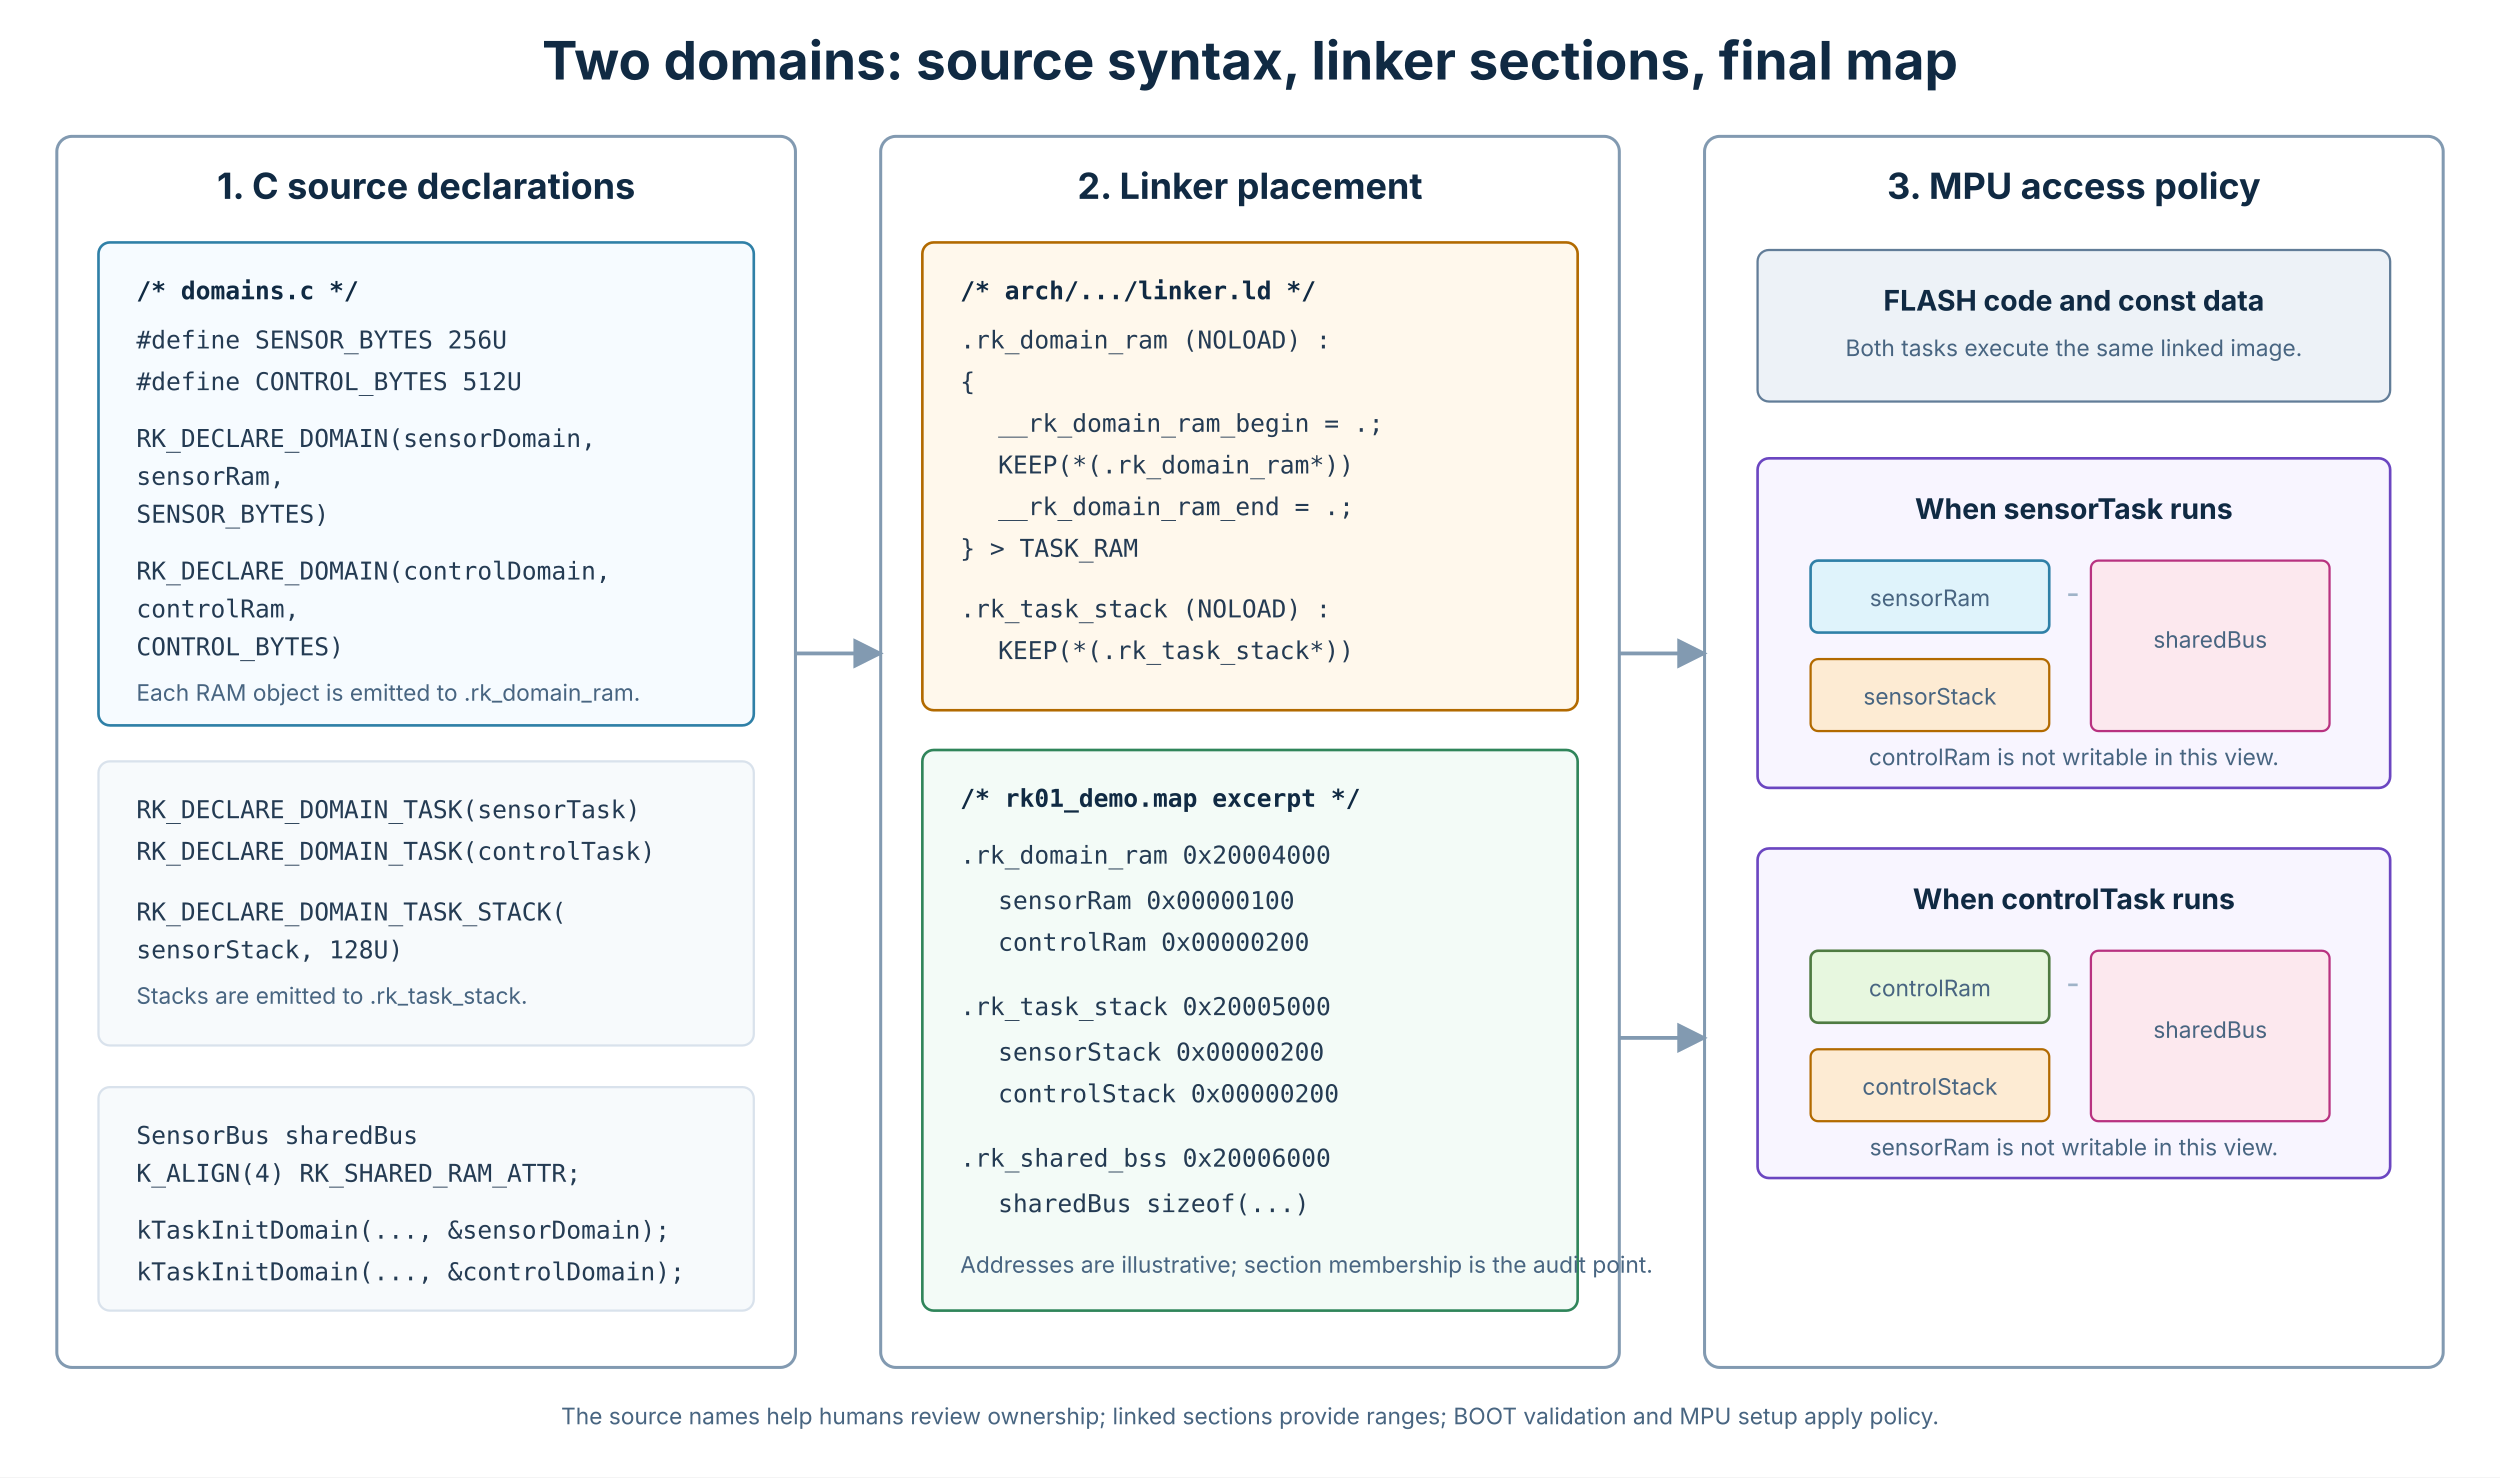
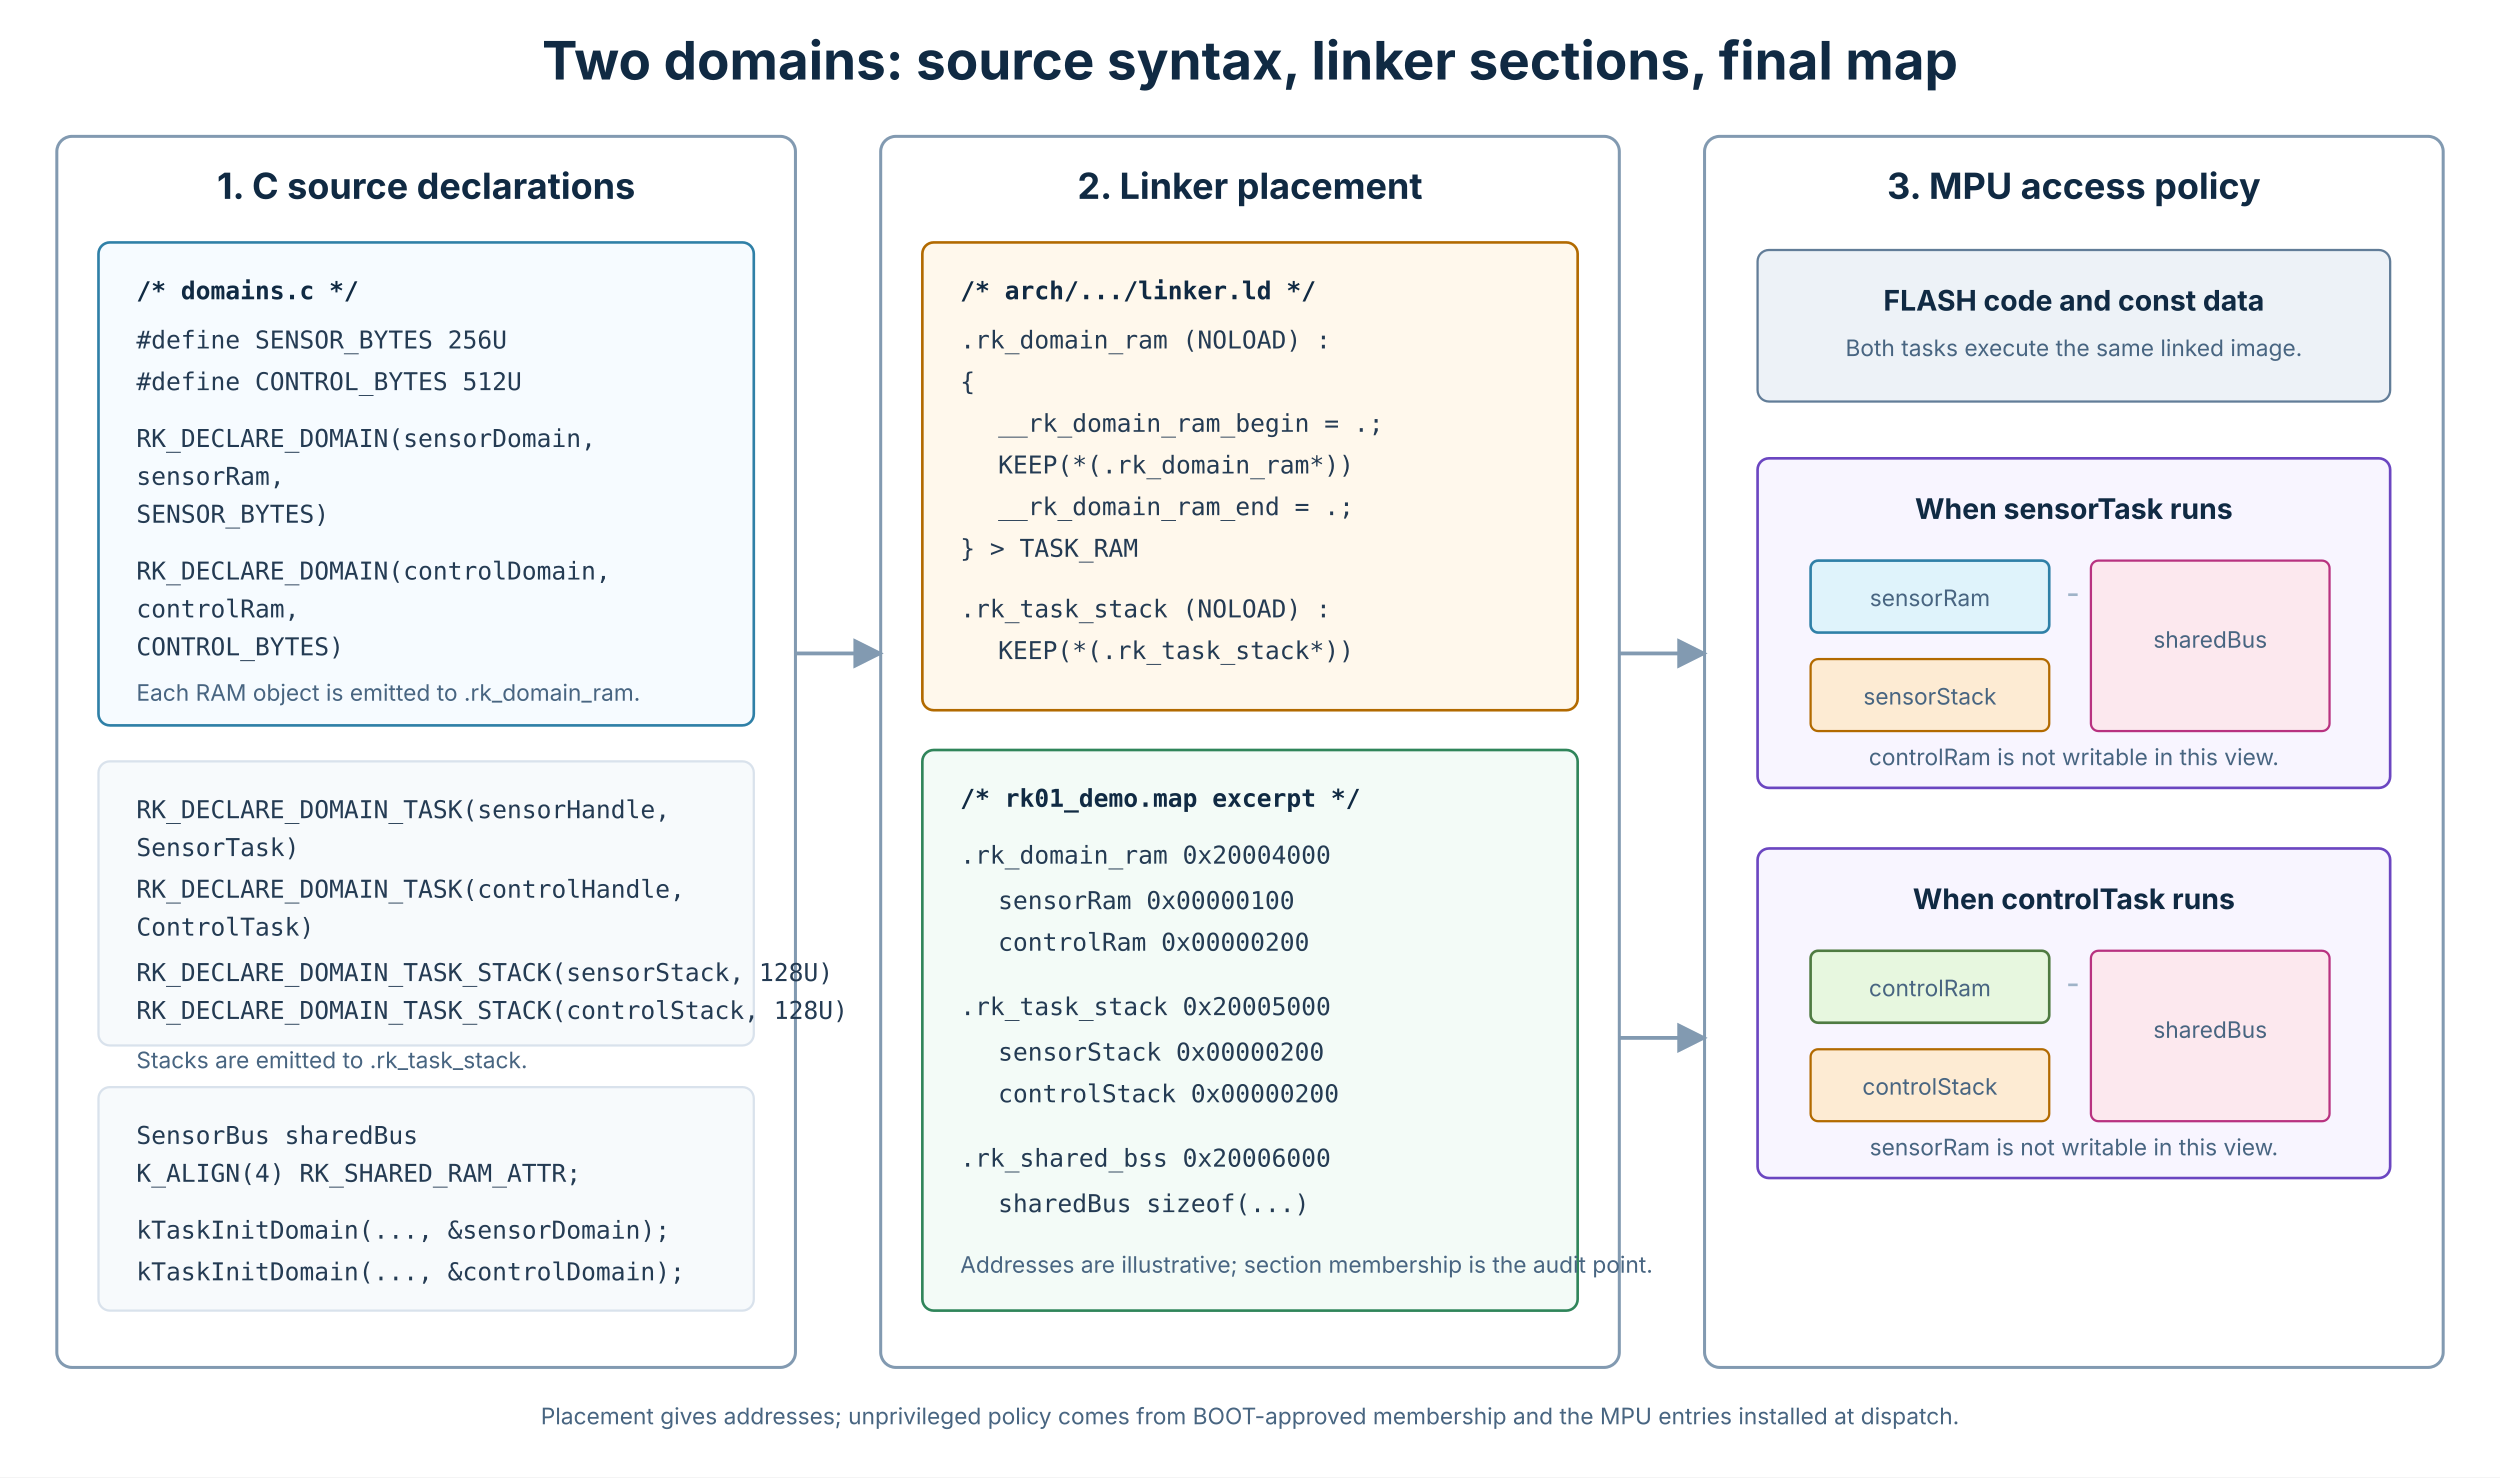
<svg xmlns="http://www.w3.org/2000/svg" width="1320" height="780" viewBox="0 0 1320 780" role="img" aria-labelledby="title desc">
  <defs>
    <style>
      .title { font: 700 28px -apple-system, BlinkMacSystemFont, "Segoe UI", sans-serif; fill: #102a43; }
      .heading { font: 700 19px -apple-system, BlinkMacSystemFont, "Segoe UI", sans-serif; fill: #102a43; }
      .label { font: 700 15px -apple-system, BlinkMacSystemFont, "Segoe UI", sans-serif; fill: #102a43; }
      .body { font: 14px -apple-system, BlinkMacSystemFont, "Segoe UI", sans-serif; fill: #243b53; }
      .small { font: 12px -apple-system, BlinkMacSystemFont, "Segoe UI", sans-serif; fill: #486581; }
      .mono { font: 13px ui-monospace, SFMono-Regular, Menlo, Consolas, monospace; fill: #243b53; }
      .monoStrong { font: 700 13px ui-monospace, SFMono-Regular, Menlo, Consolas, monospace; fill: #102a43; }
      .panel { fill: #ffffff; stroke: #829ab1; stroke-width: 1.6; }
      .subtle { fill: #f7fafc; stroke: #d9e2ec; stroke-width: 1.2; }
      .code { fill: #f6fbff; stroke: #2f80a7; stroke-width: 1.4; }
      .link { fill: #fff8ec; stroke: #b26a00; stroke-width: 1.4; }
      .map { fill: #f3fbf7; stroke: #2f855a; stroke-width: 1.4; }
      .mpu { fill: #f8f5ff; stroke: #6b46c1; stroke-width: 1.4; }
      .domainA { fill: #dff3fb; stroke: #2f80a7; stroke-width: 1.4; }
      .domainB { fill: #e7f7df; stroke: #4f7b42; stroke-width: 1.4; }
      .stack { fill: #fdebd3; stroke: #b26a00; stroke-width: 1.2; }
      .shared { fill: #fce8ee; stroke: #b83280; stroke-width: 1.2; }
      .flash { fill: #edf2f7; stroke: #627d98; stroke-width: 1.2; }
      .arrow { stroke: #829ab1; stroke-width: 2; fill: none; marker-end: url(#arrow); }
      .dash { stroke: #9fb3c8; stroke-width: 1.4; stroke-dasharray: 5 5; fill: none; }
    </style>
    <marker id="arrow" viewBox="0 0 10 10" refX="9" refY="5" markerWidth="8" markerHeight="8" orient="auto-start-reverse">
      <path d="M 0 0 L 10 5 L 0 10 z" fill="#829ab1" />
    </marker>
  </defs>
  <rect width="1320" height="780" fill="#ffffff" />
  <text x="660" y="42" text-anchor="middle" class="title">Two domains: source syntax, linker sections, final map</text>
  <rect x="30" y="72" width="390" height="650" rx="8" class="panel" />
  <text x="225" y="105" text-anchor="middle" class="heading">1. C source declarations</text>
  <rect x="52" y="128" width="346" height="255" rx="6" class="code" />
  <text x="72" y="158" class="monoStrong">/* domains.c */</text>
  <text x="72" y="184" class="mono">#define SENSOR_BYTES  256U</text>
  <text x="72" y="206" class="mono">#define CONTROL_BYTES 512U</text>
  <text x="72" y="236" class="mono">RK_DECLARE_DOMAIN(sensorDomain,</text>
  <text x="72" y="256" class="mono">                  sensorRam,</text>
  <text x="72" y="276" class="mono">                  SENSOR_BYTES)</text>
  <text x="72" y="306" class="mono">RK_DECLARE_DOMAIN(controlDomain,</text>
  <text x="72" y="326" class="mono">                  controlRam,</text>
  <text x="72" y="346" class="mono">                  CONTROL_BYTES)</text>
  <text x="72" y="370" class="small">Each RAM object is emitted to .rk_domain_ram.</text>
  <rect x="52" y="402" width="346" height="150" rx="6" class="subtle" />
-   <text x="72" y="432" class="mono">RK_DECLARE_DOMAIN_TASK(sensorTask)</text>
-   <text x="72" y="454" class="mono">RK_DECLARE_DOMAIN_TASK(controlTask)</text>
-   <text x="72" y="486" class="mono">RK_DECLARE_DOMAIN_TASK_STACK(</text>
-   <text x="72" y="506" class="mono">    sensorStack, 128U)</text>
-   <text x="72" y="530" class="small">Stacks are emitted to .rk_task_stack.</text>
+   <text x="72" y="432" class="mono">RK_DECLARE_DOMAIN_TASK(sensorHandle,</text>
+   <text x="72" y="452" class="mono">                       SensorTask)</text>
+   <text x="72" y="474" class="mono">RK_DECLARE_DOMAIN_TASK(controlHandle,</text>
+   <text x="72" y="494" class="mono">                       ControlTask)</text>
+   <text x="72" y="518" class="mono">RK_DECLARE_DOMAIN_TASK_STACK(sensorStack, 128U)</text>
+   <text x="72" y="538" class="mono">RK_DECLARE_DOMAIN_TASK_STACK(controlStack, 128U)</text>
+   <text x="72" y="564" class="small">Stacks are emitted to .rk_task_stack.</text>
  <rect x="52" y="574" width="346" height="118" rx="6" class="subtle" />
  <text x="72" y="604" class="mono">SensorBus sharedBus</text>
  <text x="72" y="624" class="mono">    K_ALIGN(4) RK_SHARED_RAM_ATTR;</text>
  <text x="72" y="654" class="mono">kTaskInitDomain(..., &amp;sensorDomain);</text>
  <text x="72" y="676" class="mono">kTaskInitDomain(..., &amp;controlDomain);</text>
  <rect x="465" y="72" width="390" height="650" rx="8" class="panel" />
  <text x="660" y="105" text-anchor="middle" class="heading">2. Linker placement</text>
  <rect x="487" y="128" width="346" height="247" rx="6" class="link" />
  <text x="507" y="158" class="monoStrong">/* arch/.../linker.ld */</text>
  <text x="507" y="184" class="mono">.rk_domain_ram (NOLOAD) :</text>
  <text x="507" y="206" class="mono">{</text>
  <text x="527" y="228" class="mono">__rk_domain_ram_begin = .;</text>
  <text x="527" y="250" class="mono">KEEP(*(.rk_domain_ram*))</text>
  <text x="527" y="272" class="mono">__rk_domain_ram_end = .;</text>
  <text x="507" y="294" class="mono">} &gt; TASK_RAM</text>
  <text x="507" y="326" class="mono">.rk_task_stack (NOLOAD) :</text>
  <text x="527" y="348" class="mono">KEEP(*(.rk_task_stack*))</text>
  <rect x="487" y="396" width="346" height="296" rx="6" class="map" />
  <text x="507" y="426" class="monoStrong">/* rk01_demo.map excerpt */</text>
  <text x="507" y="456" class="mono">.rk_domain_ram  0x20004000</text>
  <text x="527" y="480" class="mono">sensorRam       0x00000100</text>
  <text x="527" y="502" class="mono">controlRam      0x00000200</text>
  <text x="507" y="536" class="mono">.rk_task_stack  0x20005000</text>
  <text x="527" y="560" class="mono">sensorStack     0x00000200</text>
  <text x="527" y="582" class="mono">controlStack    0x00000200</text>
  <text x="507" y="616" class="mono">.rk_shared_bss  0x20006000</text>
  <text x="527" y="640" class="mono">sharedBus       sizeof(...)</text>
  <text x="507" y="672" class="small">Addresses are illustrative; section membership is the audit point.</text>
  <rect x="900" y="72" width="390" height="650" rx="8" class="panel" />
  <text x="1095" y="105" text-anchor="middle" class="heading">3. MPU access policy</text>
  <rect x="928" y="132" width="334" height="80" rx="6" class="flash" />
  <text x="1095" y="164" text-anchor="middle" class="label">FLASH code and const data</text>
  <text x="1095" y="188" text-anchor="middle" class="small">Both tasks execute the same linked image.</text>
  <rect x="928" y="242" width="334" height="174" rx="6" class="mpu" />
  <text x="1095" y="274" text-anchor="middle" class="label">When sensorTask runs</text>
  <rect x="956" y="296" width="126" height="38" rx="4" class="domainA" />
  <text x="1019" y="320" text-anchor="middle" class="small">sensorRam</text>
  <rect x="956" y="348" width="126" height="38" rx="4" class="stack" />
  <text x="1019" y="372" text-anchor="middle" class="small">sensorStack</text>
  <rect x="1104" y="296" width="126" height="90" rx="4" class="shared" />
  <text x="1167" y="342" text-anchor="middle" class="small">sharedBus</text>
  <path d="M 1092 314 L 1100 314" class="dash" />
  <text x="1095" y="404" text-anchor="middle" class="small">controlRam is not writable in this view.</text>
  <rect x="928" y="448" width="334" height="174" rx="6" class="mpu" />
  <text x="1095" y="480" text-anchor="middle" class="label">When controlTask runs</text>
  <rect x="956" y="502" width="126" height="38" rx="4" class="domainB" />
  <text x="1019" y="526" text-anchor="middle" class="small">controlRam</text>
  <rect x="956" y="554" width="126" height="38" rx="4" class="stack" />
  <text x="1019" y="578" text-anchor="middle" class="small">controlStack</text>
  <rect x="1104" y="502" width="126" height="90" rx="4" class="shared" />
  <text x="1167" y="548" text-anchor="middle" class="small">sharedBus</text>
  <path d="M 1092 520 L 1100 520" class="dash" />
  <text x="1095" y="610" text-anchor="middle" class="small">sensorRam is not writable in this view.</text>
  <path d="M 420 345 C 442 345 442 345 465 345" class="arrow" />
  <path d="M 855 345 C 878 345 878 345 900 345" class="arrow" />
  <path d="M 855 548 C 878 548 878 548 900 548" class="arrow" />
-   <text x="660" y="752" text-anchor="middle" class="small">The source names help humans review ownership; linked sections provide ranges; BOOT validation and MPU setup apply policy.</text>
+   <text x="660" y="752" text-anchor="middle" class="small">Placement gives addresses; unprivileged policy comes from BOOT-approved membership and the MPU entries installed at dispatch.</text>
</svg>
